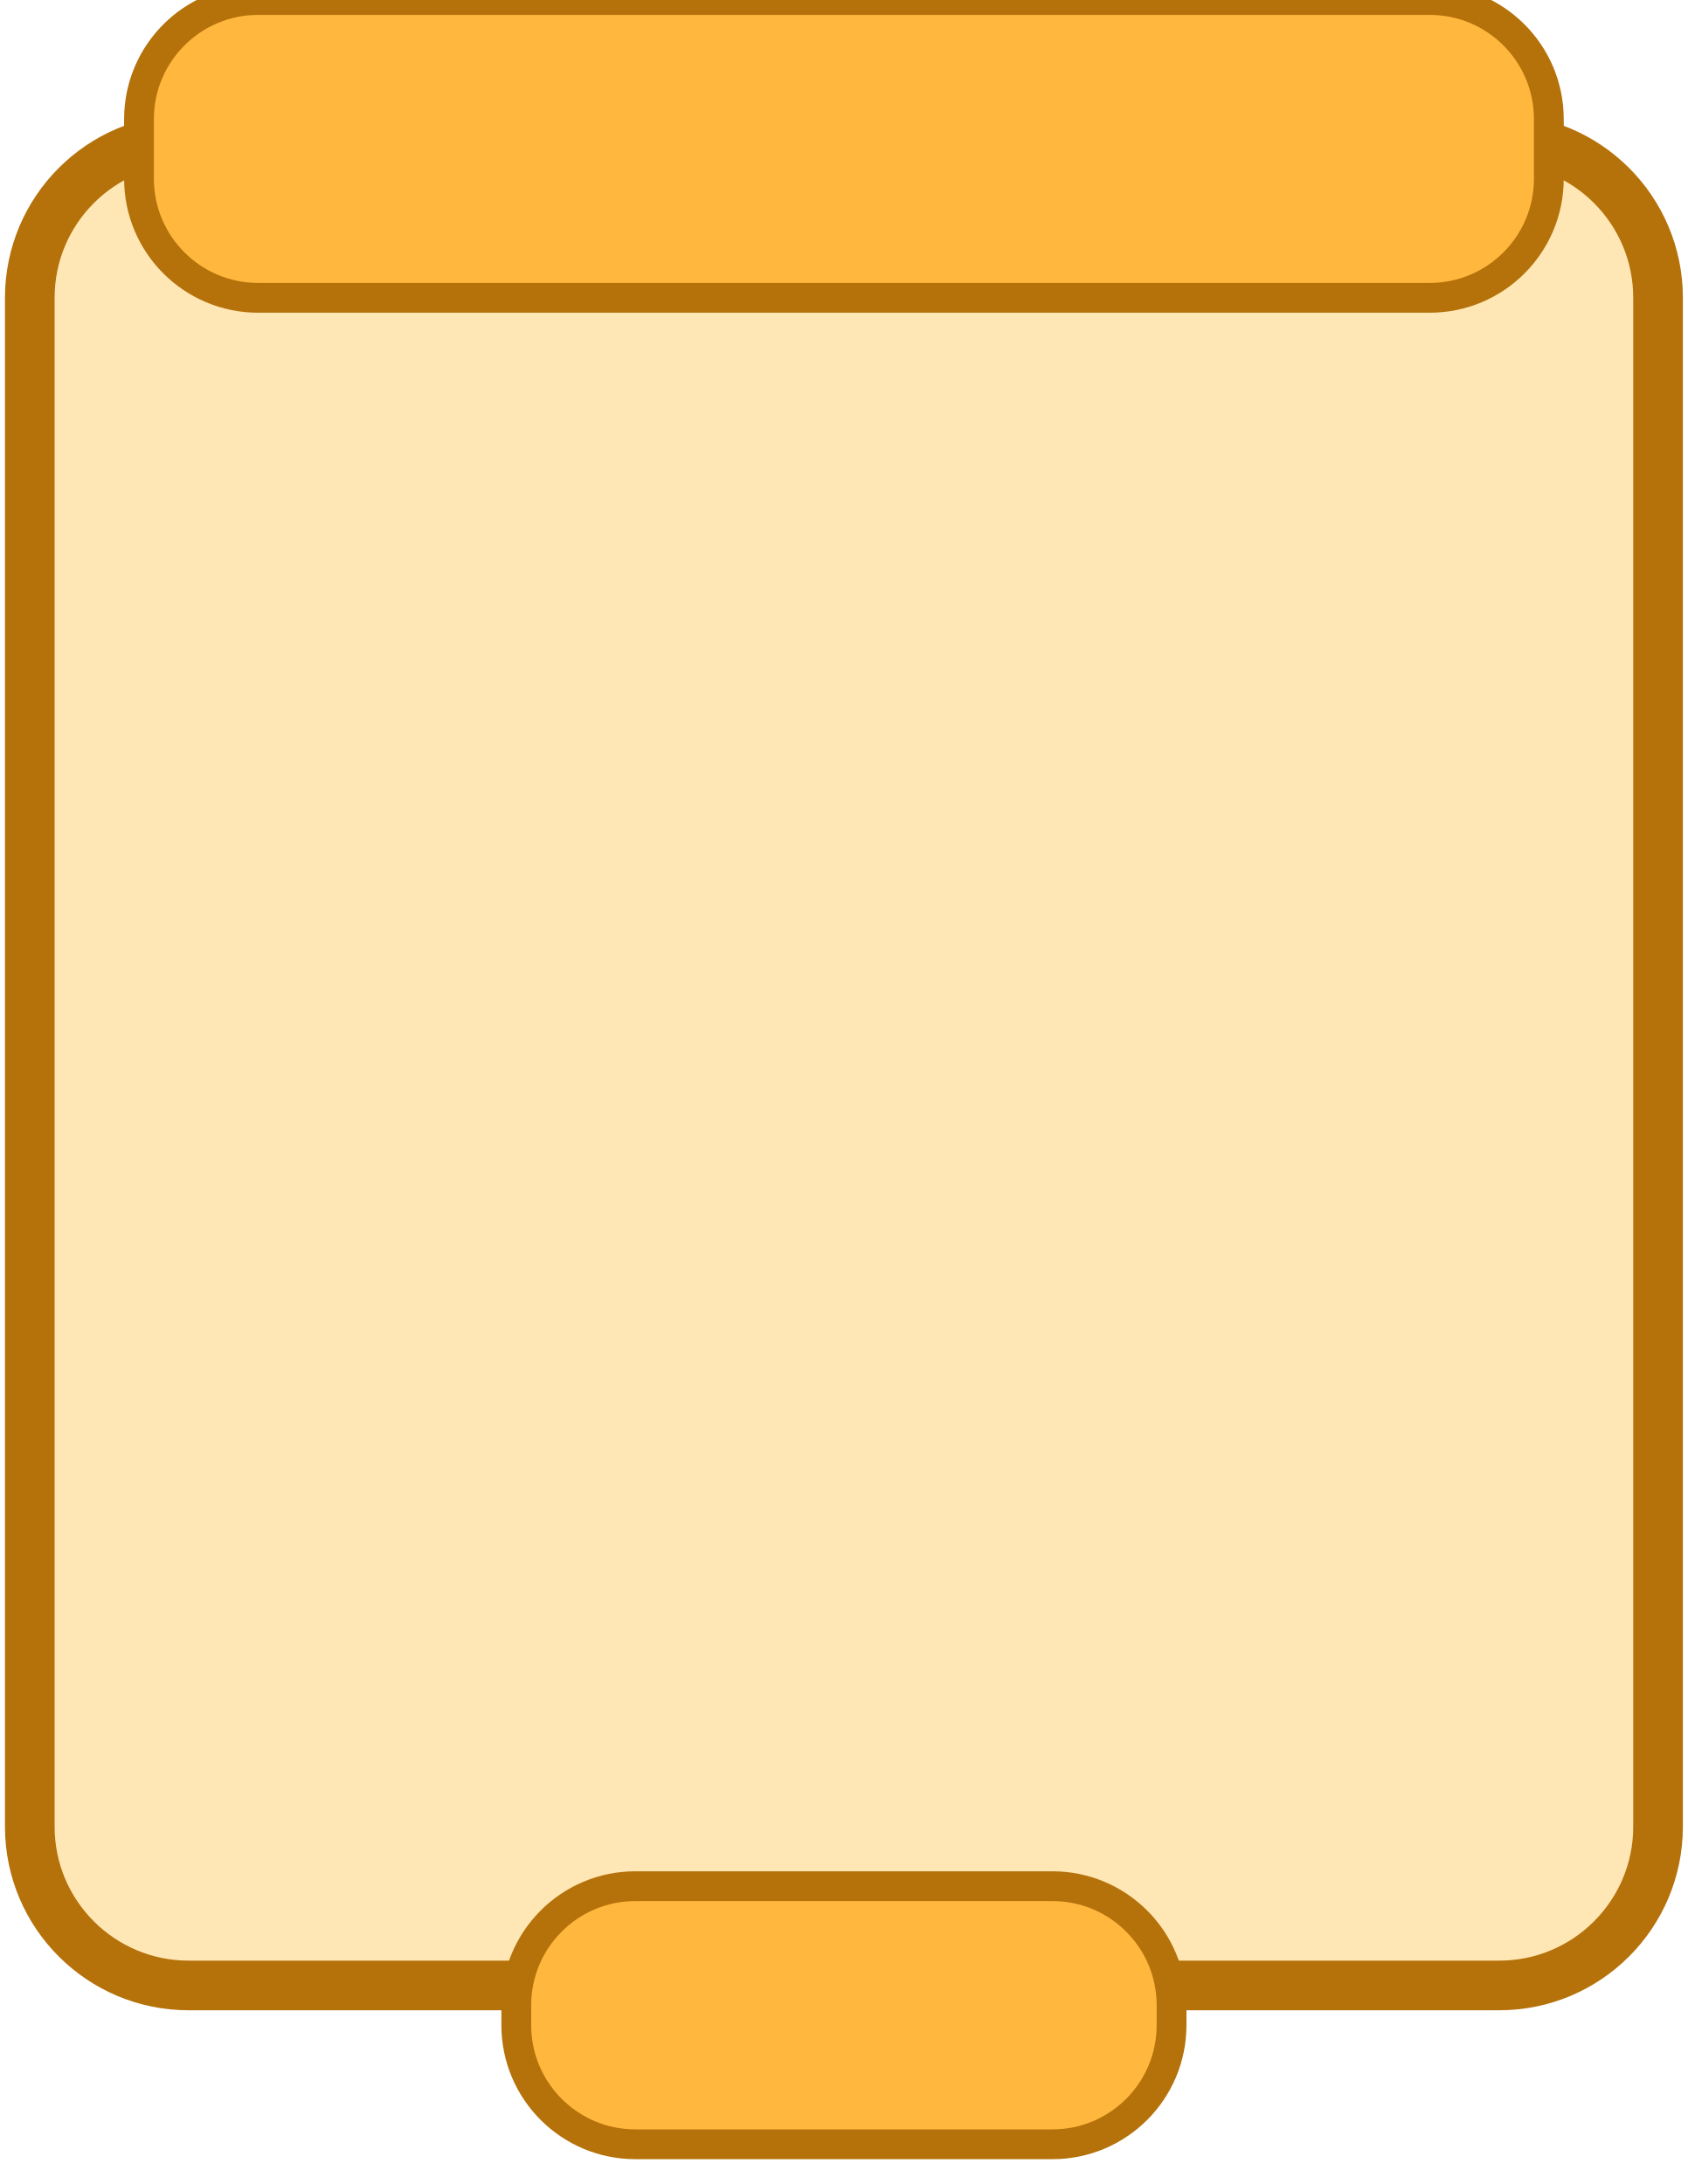
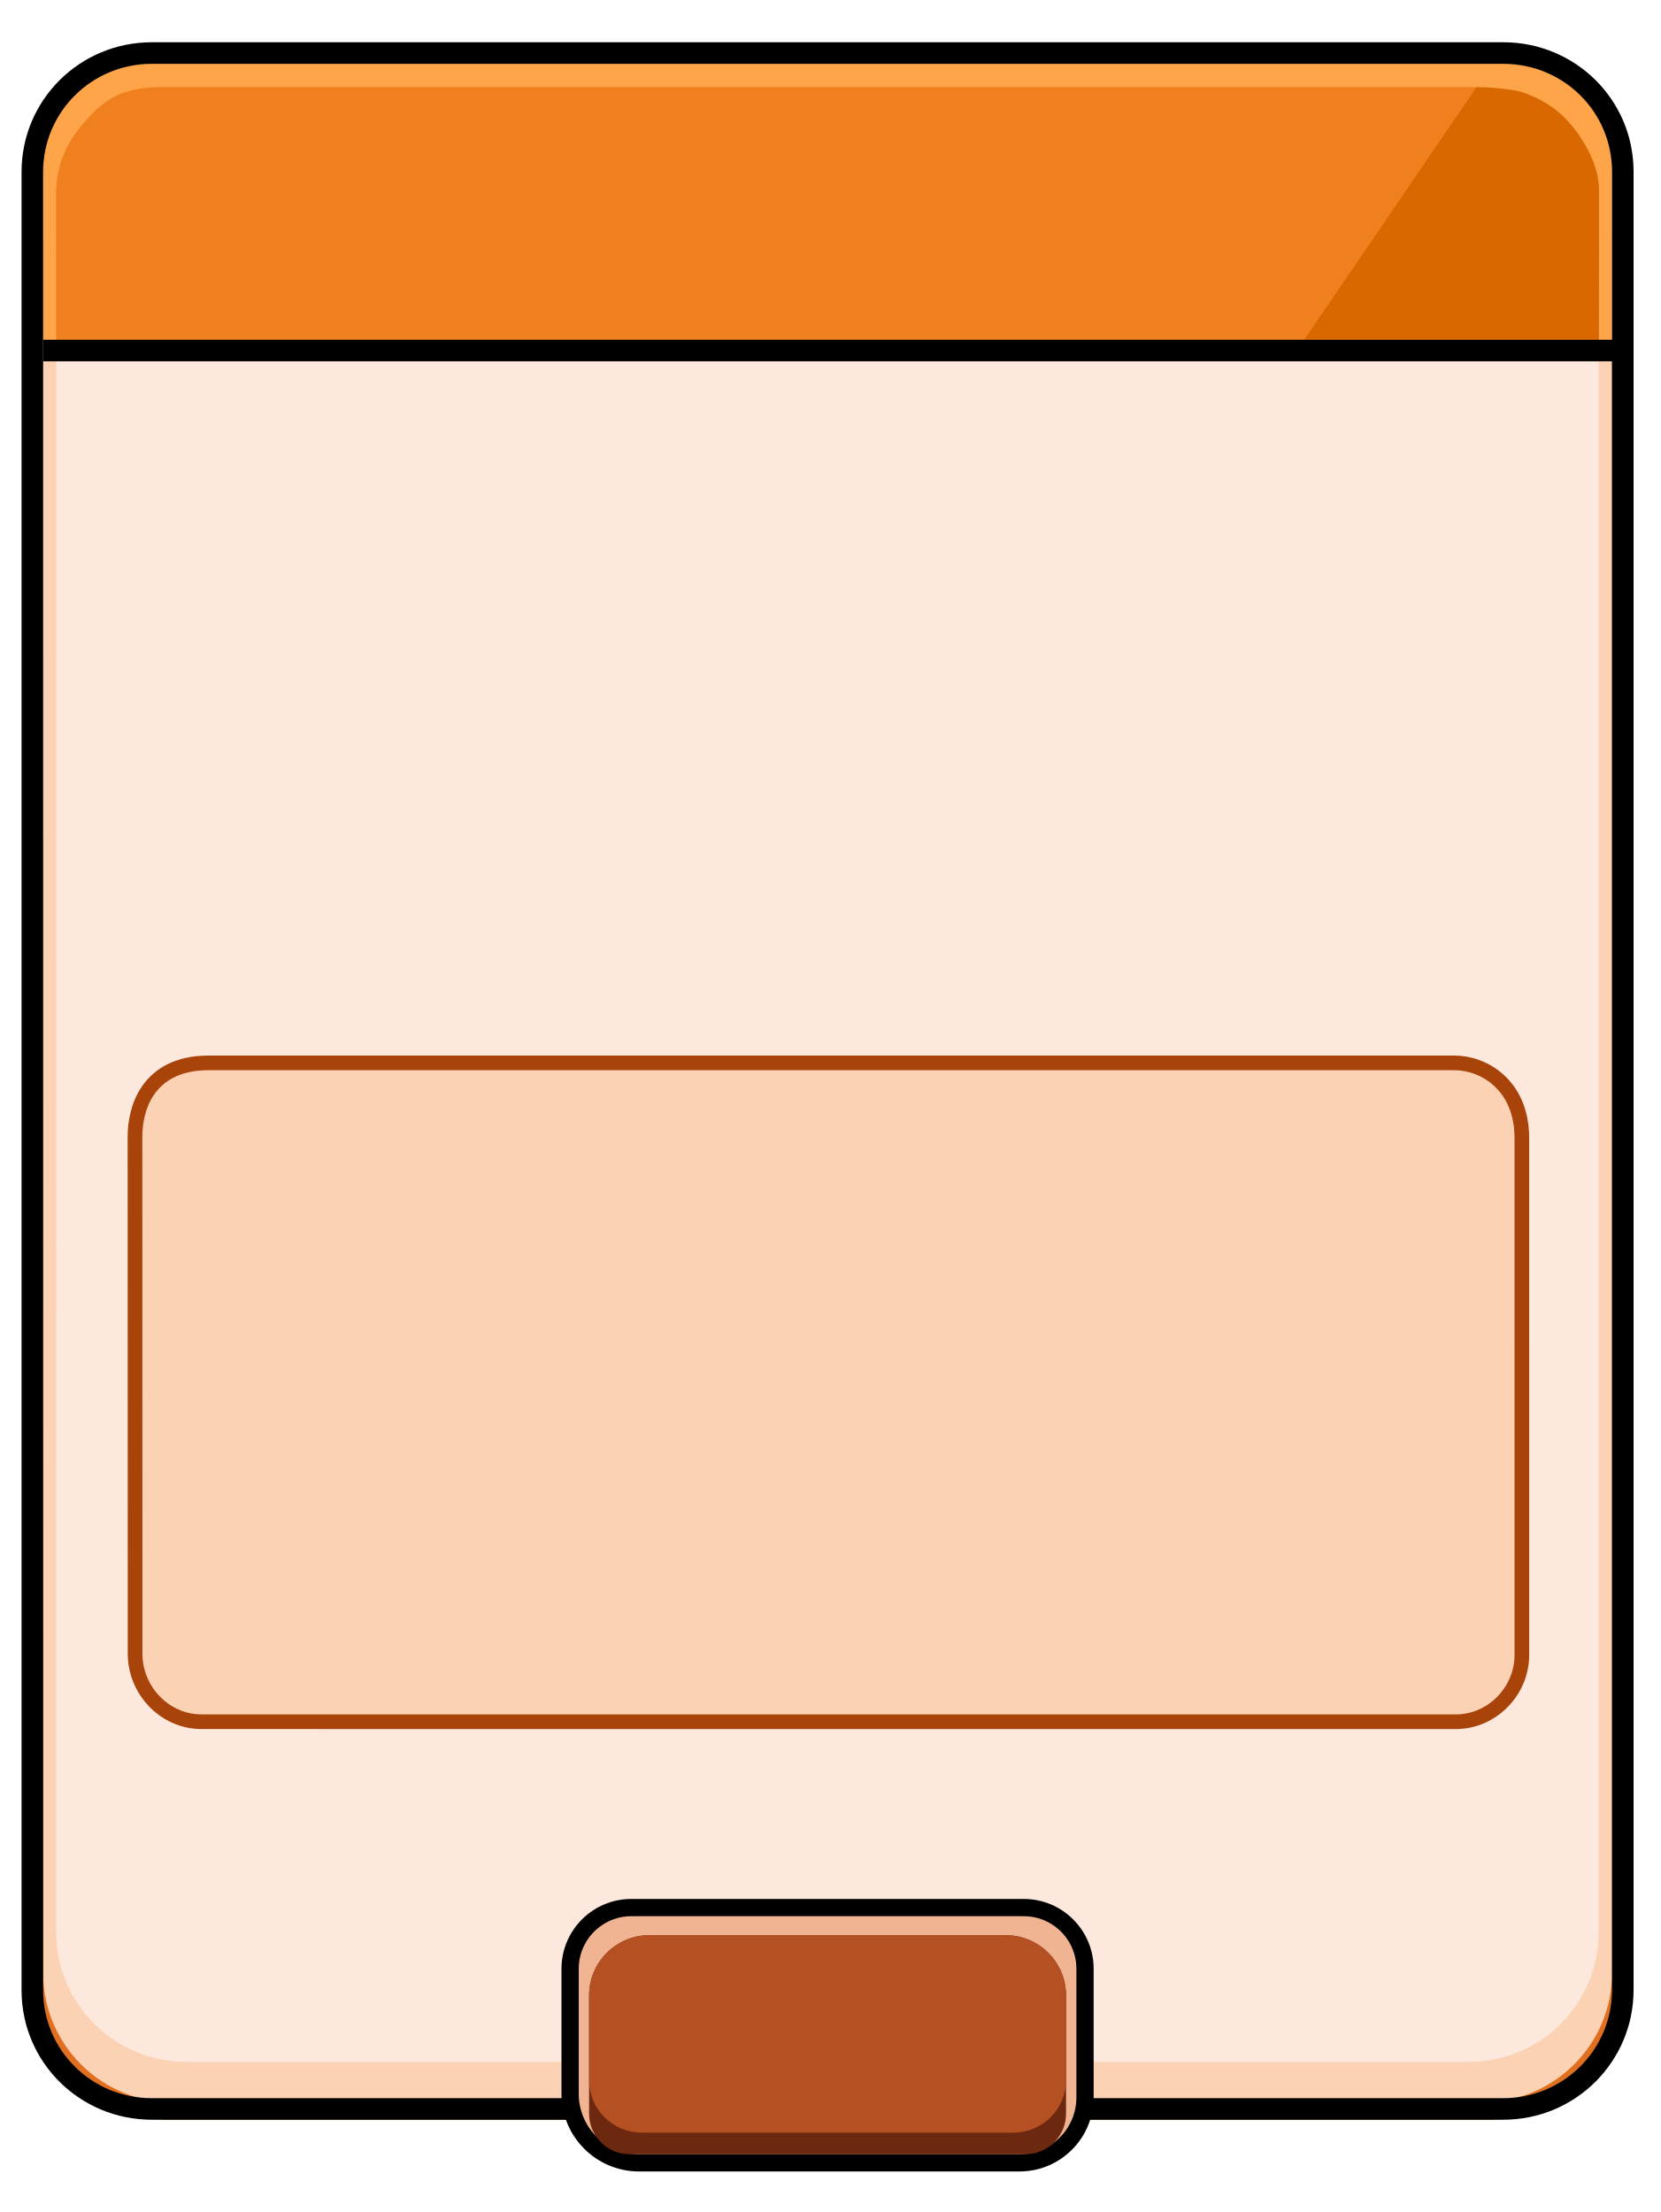
- <svg xmlns="http://www.w3.org/2000/svg" width="170" height="220" viewBox="0 0 170 220" fill="none">
-   <rect x="3" y="14" width="164" height="186" rx="16" ry="16" fill="#FFE7B5" stroke="#B5710A" stroke-width="5" />
-   <rect x="14" y="0" width="142" height="30" rx="12" ry="12" fill="#FFB73D" stroke="#B5710A" stroke-width="3" />
-   <rect x="52" y="190" width="66" height="26" rx="12" ry="12" fill="#FFB73D" stroke="#B5710A" stroke-width="3" />
+ <svg xmlns="http://www.w3.org/2000/svg" width="1925" height="2565" viewBox="0 0 1925 2565" fill="none">
+   <path d="M104.5 2348.5C131.757 2380.15 159.935 2395.56 197.423 2402.05C206.461 2403.61 216.316 2403.99 225.5 2404C364.451 2404.14 1694.5 2404 1694.5 2404C1703.68 2403.99 1713.54 2403.61 1722.58 2402.05C1760.06 2395.56 1788.24 2380.15 1815.5 2348.5C1839.79 2320.3 1853 2291.78 1853 2260C1853 2260 1853 1995.32 1853 1862.5C1853 1378.34 1853 883.159 1853 399H1870C1870 1029.88 1871 2260 1871 2260V2335C1866.5 2363.5 1856.88 2382.81 1849.12 2393C1833.5 2413.5 1830.43 2420.36 1795.5 2441C1772.89 2453.27 1754 2458 1722.58 2458C1722.58 2458 305.435 2458.03 197.423 2458C171.774 2457.99 147.109 2453.27 124.5 2441C89.574 2420.36 86.5 2413.5 70.883 2393C63.123 2382.81 53.5 2363.5 49 2335V2260C49 2260 50.003 1029.88 50 399H67C67.003 883.158 67.004 1378.34 67 1862.5C66.999 1995.32 67 2260 67 2260C68 2292 80.213 2320.3 104.5 2348.5Z" fill="#E0701F" />
+   <path d="M201 2438C117.605 2438 50 2371.13 50 2287.74C50.001 1893.79 50.002 824.498 50.001 286.298C50 202.903 117.606 136 201.001 136H1718C1801.39 136 1869 202.882 1869 286.273C1869 721.953 1869 1874.4 1869 2287.77C1868.99 2371.16 1801.39 2438 1718 2438H201Z" fill="#FCD2B5" />
+   <path d="M216.224 2390.93C132.829 2390.93 65.224 2324.06 65.224 2240.67C65.225 1846.73 65.226 777.481 65.225 239.298C65.224 155.902 132.829 89 216.225 89H1702.51C1785.9 89 1853.5 155.882 1853.5 239.274C1853.51 674.942 1853.5 1827.34 1853.5 2240.7C1853.5 2324.09 1785.9 2390.93 1702.5 2390.93H216.224Z" fill="#FCE8DD" />
+   <path d="M1686.35 1232.5C1702.76 1232.5 1722.26 1238.56 1737.74 1252.65C1753.44 1266.93 1764.47 1288.97 1764.47 1319.76C1764.47 1488.97 1764.52 1720.17 1764.49 1919.03C1764.48 1961.2 1729.78 1996.5 1687.88 1996.5C1203.06 1996.5 718.244 1996.49 233.425 1996.47V1996.47C191.394 1996.47 156.675 1960.53 156.636 1917.78C156.545 1819.84 156.579 1721.91 156.568 1623.99C156.558 1522.11 156.62 1420.25 156.5 1318.39V1318.38C156.5 1303.93 159.248 1282.61 171.539 1264.67C184.21 1246.17 206.183 1232.5 241.823 1232.5H1686.35Z" fill="#FCD2B5" stroke="#A8430A" stroke-width="17" />
+   <path d="M50 189C50 124.935 101.935 73 166 73H1753C1817.07 73 1869 124.935 1869 189V394H50V189Z" fill="#FDA548" />
+   <path d="M1853.99 221.293C1854.05 239.886 1853.86 393.945 1853.86 393.945C1811.03 393.994 1554.52 394.039 1511.72 393.945L1711.47 101.003C1726.89 101.003 1740.83 102.47 1755.15 104.571C1763.67 105.819 1775.2 110.431 1783.99 114.875C1806.04 126.017 1822.23 142.515 1835.16 163.5C1844.25 178.256 1853.9 197.756 1853.99 221.293Z" fill="#DA6800" />
+   <path d="M65.054 393.945C65.054 393.945 65.034 281.269 65 225.382C64.981 194.039 75.67 167.234 95.729 144.17C116.102 120.745 135.01 101.003 187.176 101.003C679.86 101.003 1204.41 100.997 1711.47 101.003L1511.72 393.945L65.054 393.945Z" fill="#F0801D" />
+   <path d="M176.001 61.5H1743C1819.6 61.5 1881.5 122.626 1881.5 199.008C1881.5 651.599 1881.5 1878.51 1881.5 2307.48C1881.49 2383.92 1819.54 2445.5 1743 2445.5H176C99.408 2445.5 37.5 2384.32 37.5 2307.93C37.501 1899.95 37.503 763.467 37.501 199.296C37.501 122.88 99.433 61.5 176.001 61.5Z" stroke="black" stroke-width="25" />
+   <path d="M50 394H1870V419H50L50 394Z" fill="black" />
+   <path d="M1187 2212C1226.21 2212 1258 2243.79 1258 2283V2432C1258 2473.97 1223.97 2508 1182 2508H741C696.817 2508 661 2472.18 661 2428V2283C661 2243.79 692.788 2212 732 2212H1187Z" fill="#F0B492" stroke="black" stroke-width="20" />
+   <path d="M683 2314C683 2275.34 714.34 2244 753 2244H1166C1204.66 2244 1236 2275.34 1236 2314V2451C1236 2476.96 1214.96 2498 1189 2498H730C704.043 2498 683 2476.96 683 2451V2314Z" fill="#6D2810" />
+   <path d="M683 2314C683 2275.34 714.34 2244 753 2244H1166C1204.66 2244 1236 2275.34 1236 2314V2412C1236 2445.69 1208.69 2473 1175 2473H744C710.311 2473 683 2445.69 683 2412V2314Z" fill="#B55023" />
</svg>
